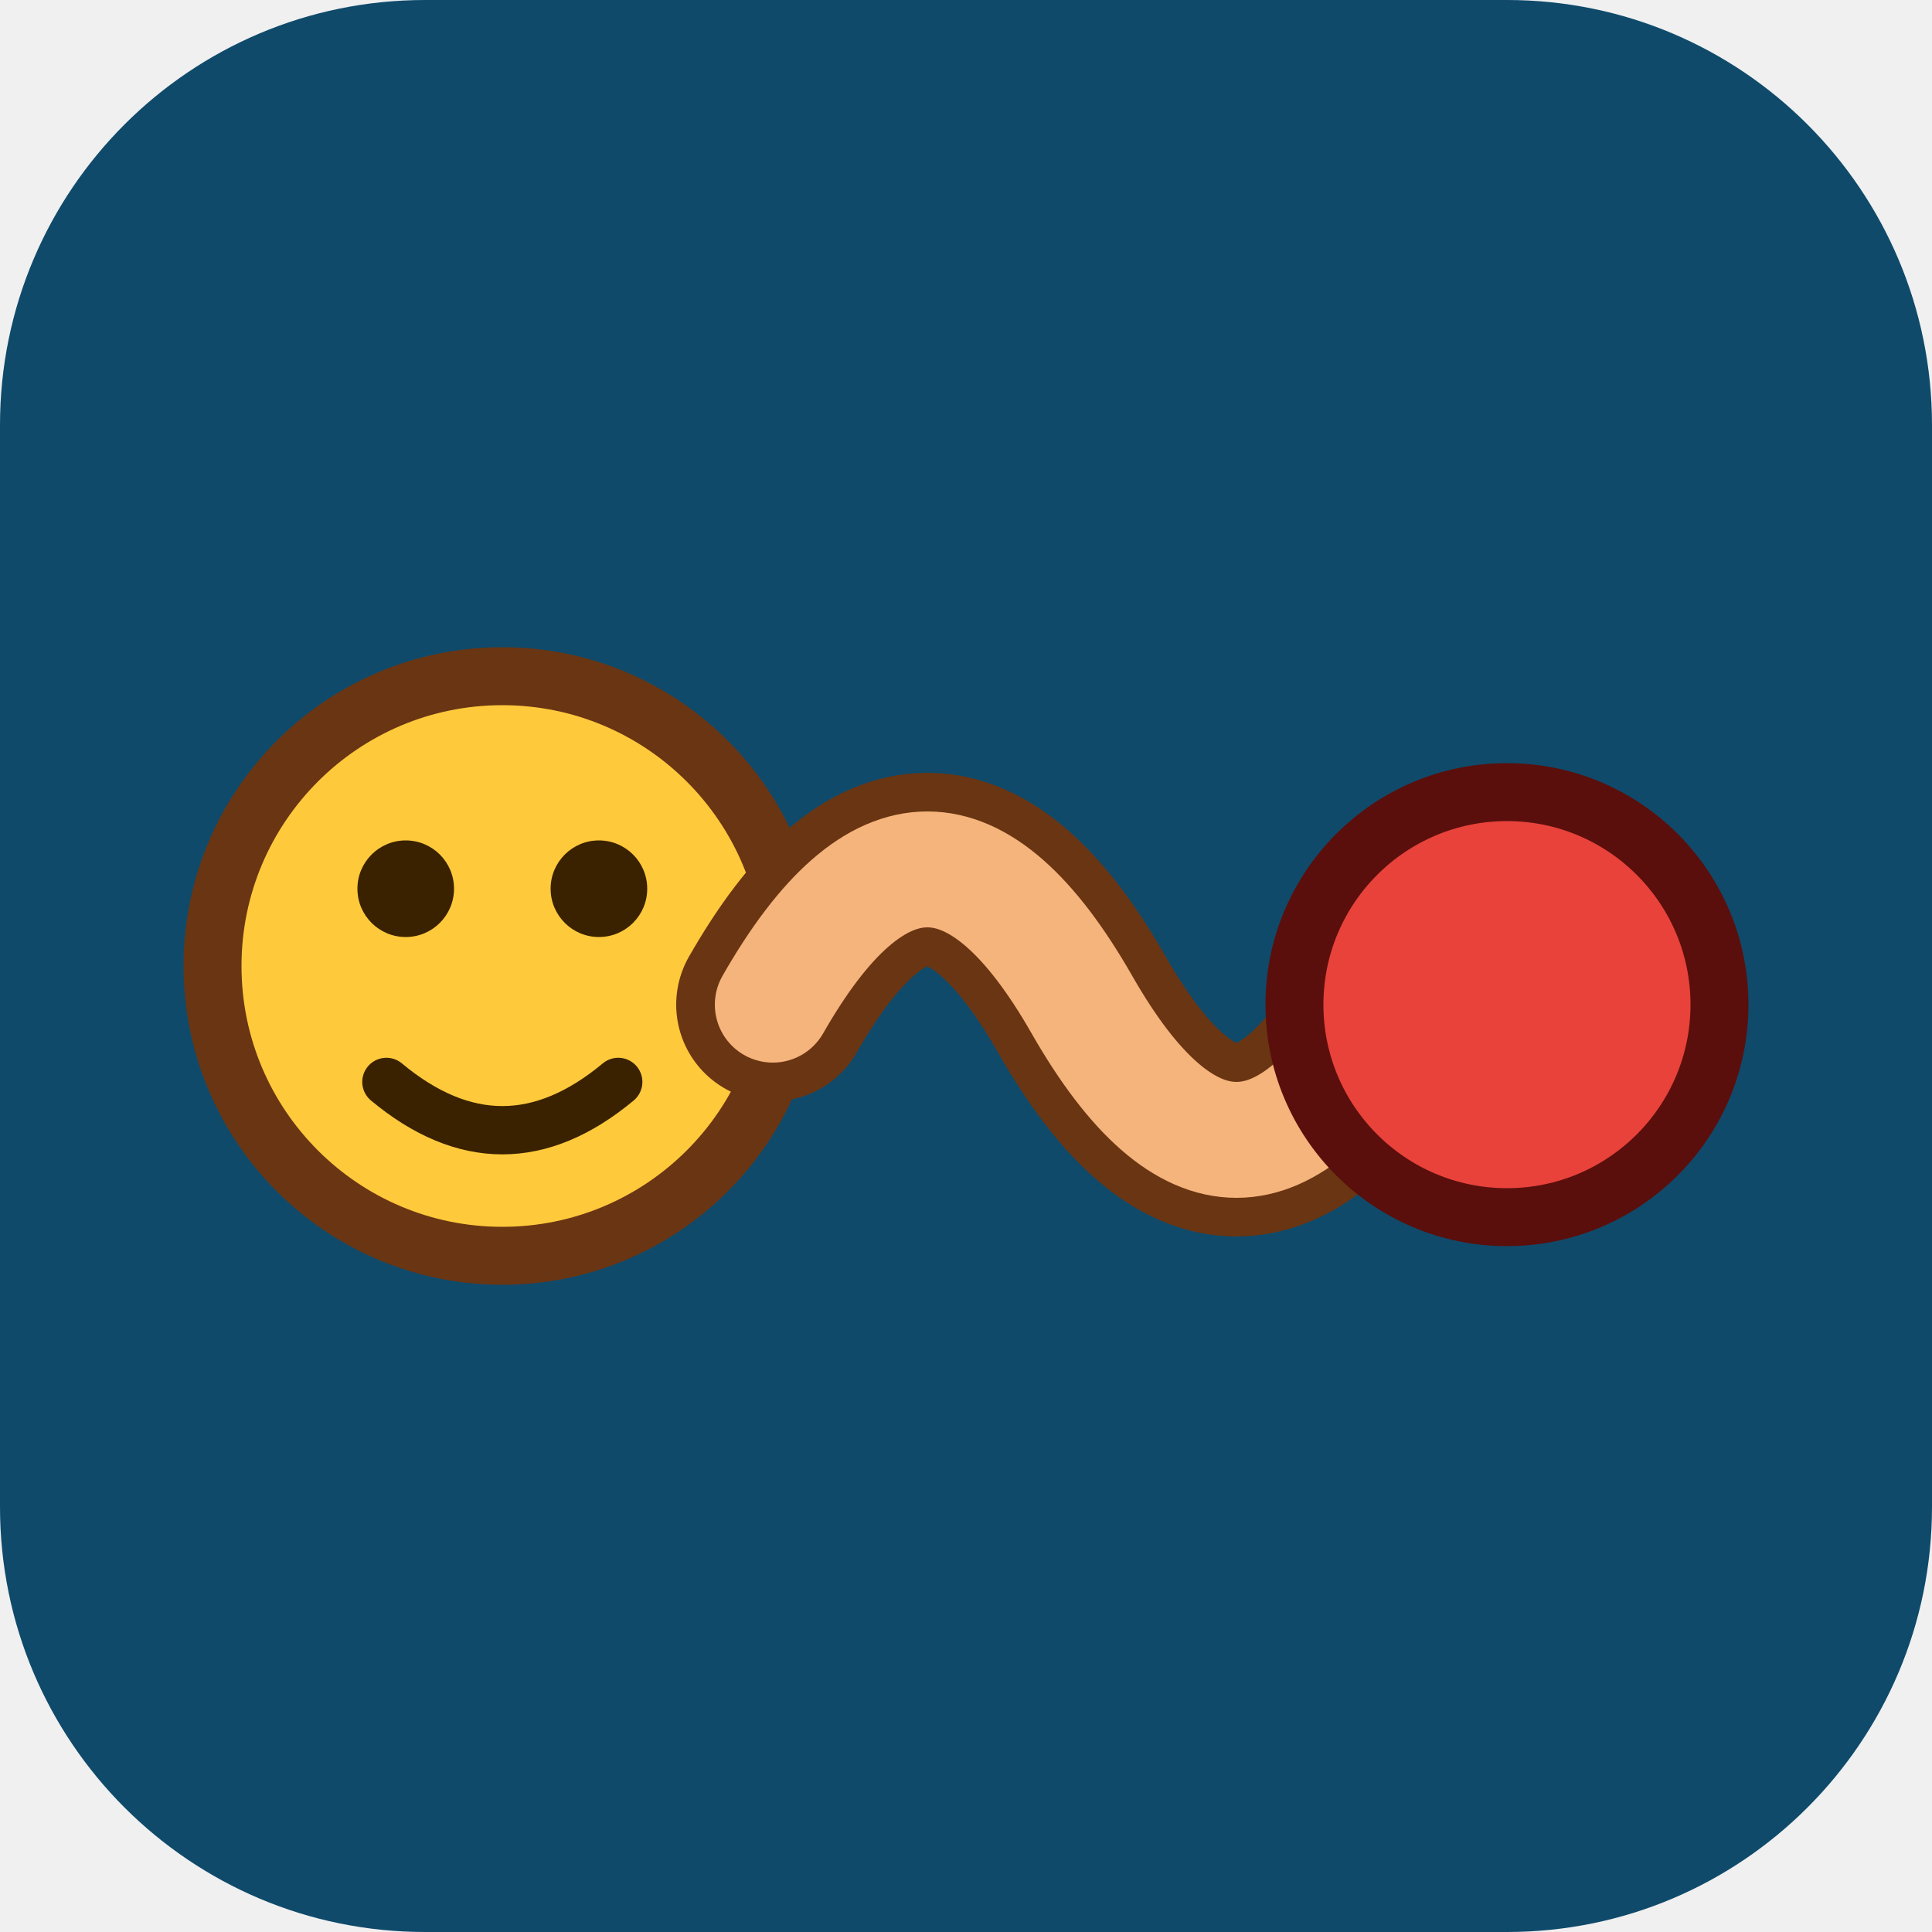
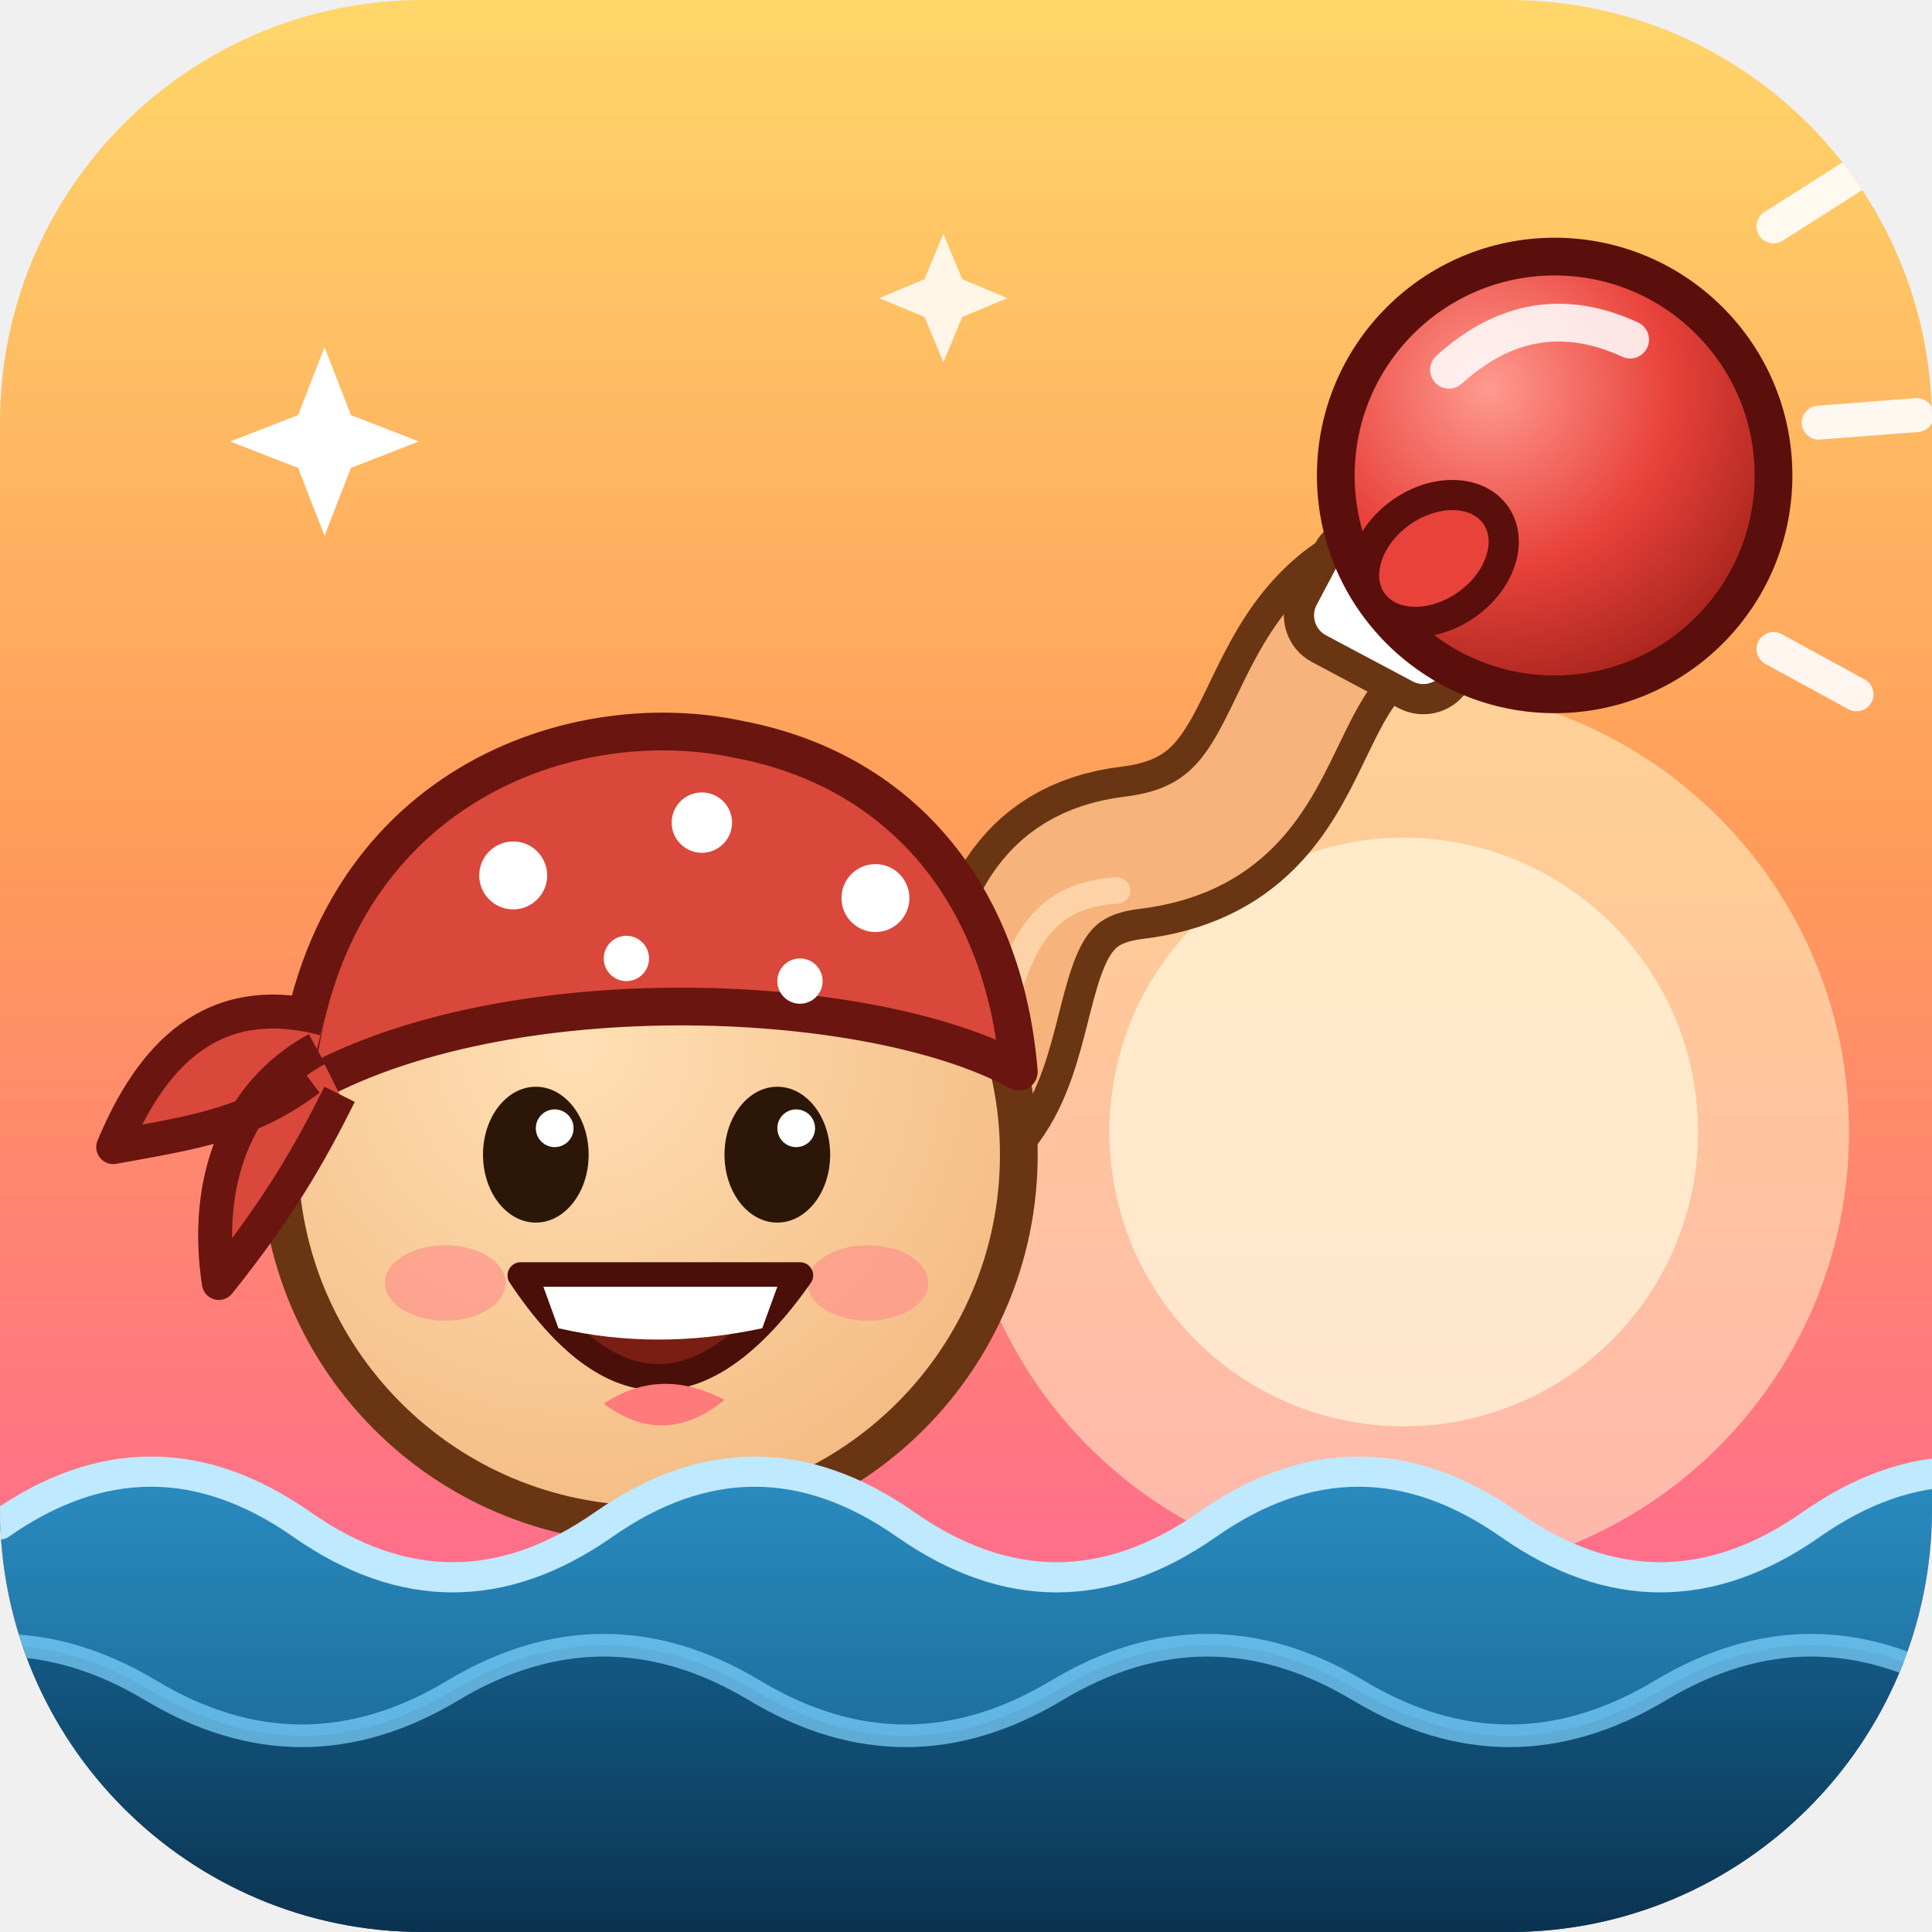
- <svg xmlns="http://www.w3.org/2000/svg" viewBox="0 0 100 100">
-   <rect width="100" height="100" rx="22" fill="#0f4a6b" />
-   <circle cx="26" cy="50" r="15" fill="#ffc93c" stroke="#6a3512" stroke-width="3" />
-   <circle cx="21" cy="46" r="2.5" fill="#3a2200" />
-   <circle cx="31" cy="46" r="2.5" fill="#3a2200" />
-   <path d="M20 56 q6 5 12 0" fill="none" stroke="#3a2200" stroke-width="2.5" stroke-linecap="round" />
-   <path d="M40 52 Q48 38 56 52 T72 52" fill="none" stroke="#6a3512" stroke-width="10" stroke-linecap="round" />
-   <path d="M40 52 Q48 38 56 52 T72 52" fill="none" stroke="#f4b47c" stroke-width="6" stroke-linecap="round" />
-   <circle cx="78" cy="52" r="11" fill="#e8423b" stroke="#5a0f0c" stroke-width="3" />
+ <svg xmlns="http://www.w3.org/2000/svg" viewBox="0 0 512 512">
+   <defs>
+     <linearGradient id="sky" x1="0" y1="0" x2="0" y2="1">
+       <stop offset="0" stop-color="#ffd76a" />
+       <stop offset=".45" stop-color="#ff9a5a" />
+       <stop offset=".8" stop-color="#ff6f8a" />
+     </linearGradient>
+     <linearGradient id="sea1" x1="0" y1="0" x2="0" y2="1">
+       <stop offset="0" stop-color="#2a8cc0" />
+       <stop offset="1" stop-color="#145a85" />
+     </linearGradient>
+     <linearGradient id="sea2" x1="0" y1="0" x2="0" y2="1">
+       <stop offset="0" stop-color="#145a85" />
+       <stop offset="1" stop-color="#0a3350" />
+     </linearGradient>
+     <radialGradient id="glove" cx=".35" cy=".3" r=".75">
+       <stop offset="0" stop-color="#ff9a8f" />
+       <stop offset=".55" stop-color="#e8423b" />
+       <stop offset="1" stop-color="#a3221a" />
+     </radialGradient>
+     <radialGradient id="face" cx=".4" cy=".35" r=".8">
+       <stop offset="0" stop-color="#ffe0b5" />
+       <stop offset="1" stop-color="#f2b47a" />
+     </radialGradient>
+     <clipPath id="frame">
+       <rect width="512" height="512" rx="112" />
+     </clipPath>
+   </defs>
+   <g clip-path="url(#frame)">
+     <rect width="512" height="512" fill="url(#sky)" />
+     <circle cx="372" cy="300" r="118" fill="#fff4c8" opacity=".55" />
+     <circle cx="372" cy="300" r="78" fill="#fff8de" opacity=".7" />
+     <path d="M86 92 l7 18 18 7 -18 7 -7 18 -7 -18 -18 -7 18 -7z" fill="#fff" />
+     <path d="M250 62 l5 12 12 5 -12 5 -5 12 -5 -12 -12 -5 12 -5z" fill="#fff" opacity=".85" />
+     <path d="M232 300 C 282 300, 250 232, 300 226 S 332 166, 378 156" fill="none" stroke="#6a3512" stroke-width="46" stroke-linecap="round" stroke-linejoin="round" />
+     <path d="M232 300 C 282 300, 250 232, 300 226 S 332 166, 378 156" fill="none" stroke="#f6b47c" stroke-width="30" stroke-linecap="round" stroke-linejoin="round" />
+     <path d="M246 288 C 274 286, 258 238, 296 236" fill="none" stroke="#ffd9b0" stroke-width="7" stroke-linecap="round" opacity=".8" />
+     <rect x="352" y="140" width="34" height="46" rx="10" transform="rotate(-62 369 163)" fill="#fff" stroke="#6a3512" stroke-width="8" />
+     <circle cx="412" cy="126" r="58" fill="url(#glove)" stroke="#5a0f0c" stroke-width="10" />
+     <ellipse cx="380" cy="148" rx="20" ry="15" transform="rotate(-35 380 148)" fill="#e8423b" stroke="#5a0f0c" stroke-width="8" />
+     <path d="M384 98 q22 -20 48 -8" fill="none" stroke="#fff" stroke-width="10" stroke-linecap="round" opacity=".85" />
+     <g stroke="#fff" stroke-width="9" stroke-linecap="round" opacity=".9">
+       <path d="M470 60 l22 -14" />
+       <path d="M482 112 l26 -2" />
+       <path d="M470 172 l22 12" />
+     </g>
+     <circle cx="172" cy="306" r="98" fill="url(#face)" stroke="#6a3512" stroke-width="10" />
+     <path d="M78 290 C 84 210, 150 186, 196 196 C 238 204, 266 236, 270 284 C 230 262, 130 258, 78 290 Z" fill="#d9483b" stroke="#6a1510" stroke-width="10" stroke-linejoin="round" />
+     <g fill="#fff">
+       <circle cx="136" cy="232" r="9" />
+       <circle cx="186" cy="218" r="8" />
+       <circle cx="232" cy="238" r="9" />
+       <circle cx="166" cy="254" r="6" />
+       <circle cx="212" cy="260" r="6" />
+     </g>
+     <path d="M86 270 C 56 262, 40 280, 30 304 C 52 300, 66 298, 82 286 M84 278 C 62 290, 54 314, 58 340 C 74 320, 82 306, 90 290" fill="#d9483b" stroke="#6a1510" stroke-width="9" stroke-linejoin="round" />
+     <ellipse cx="142" cy="306" rx="14" ry="18" fill="#2b1608" />
+     <ellipse cx="206" cy="306" rx="14" ry="18" fill="#2b1608" />
+     <circle cx="147" cy="299" r="5" fill="#fff" />
+     <circle cx="211" cy="299" r="5" fill="#fff" />
+     <ellipse cx="118" cy="340" rx="16" ry="10" fill="#ff8a8a" opacity=".6" />
+     <ellipse cx="230" cy="340" rx="16" ry="10" fill="#ff8a8a" opacity=".6" />
+     <path d="M138 338 Q 174 392 212 338 Z" fill="#7a1d12" stroke="#4a0f08" stroke-width="7" stroke-linejoin="round" />
+     <path d="M144 341 L 206 341 L 202 352 Q 174 358 148 352 Z" fill="#fff" />
+     <path d="M160 372 Q 175 362 192 371 Q 176 384 160 372 Z" fill="#ff7a7a" />
+     <path d="M0 404 Q 40 376 80 404 T 160 404 T 240 404 T 320 404 T 400 404 T 480 404 T 560 404 V512 H0Z" fill="url(#sea1)" />
+     <path d="M0 404 Q 40 376 80 404 T 160 404 T 240 404 T 320 404 T 400 404 T 480 404 T 560 404" fill="none" stroke="#bfe9ff" stroke-width="8" stroke-linecap="round" />
+     <path d="M-40 448 Q 0 424 40 448 T 120 448 T 200 448 T 280 448 T 360 448 T 440 448 T 520 448 V512 H-40Z" fill="url(#sea2)" />
+     <path d="M-40 448 Q 0 424 40 448 T 120 448 T 200 448 T 280 448 T 360 448 T 440 448 T 520 448" fill="none" stroke="#7fd3ff" stroke-width="6" stroke-linecap="round" opacity=".7" />
+   </g>
</svg>
